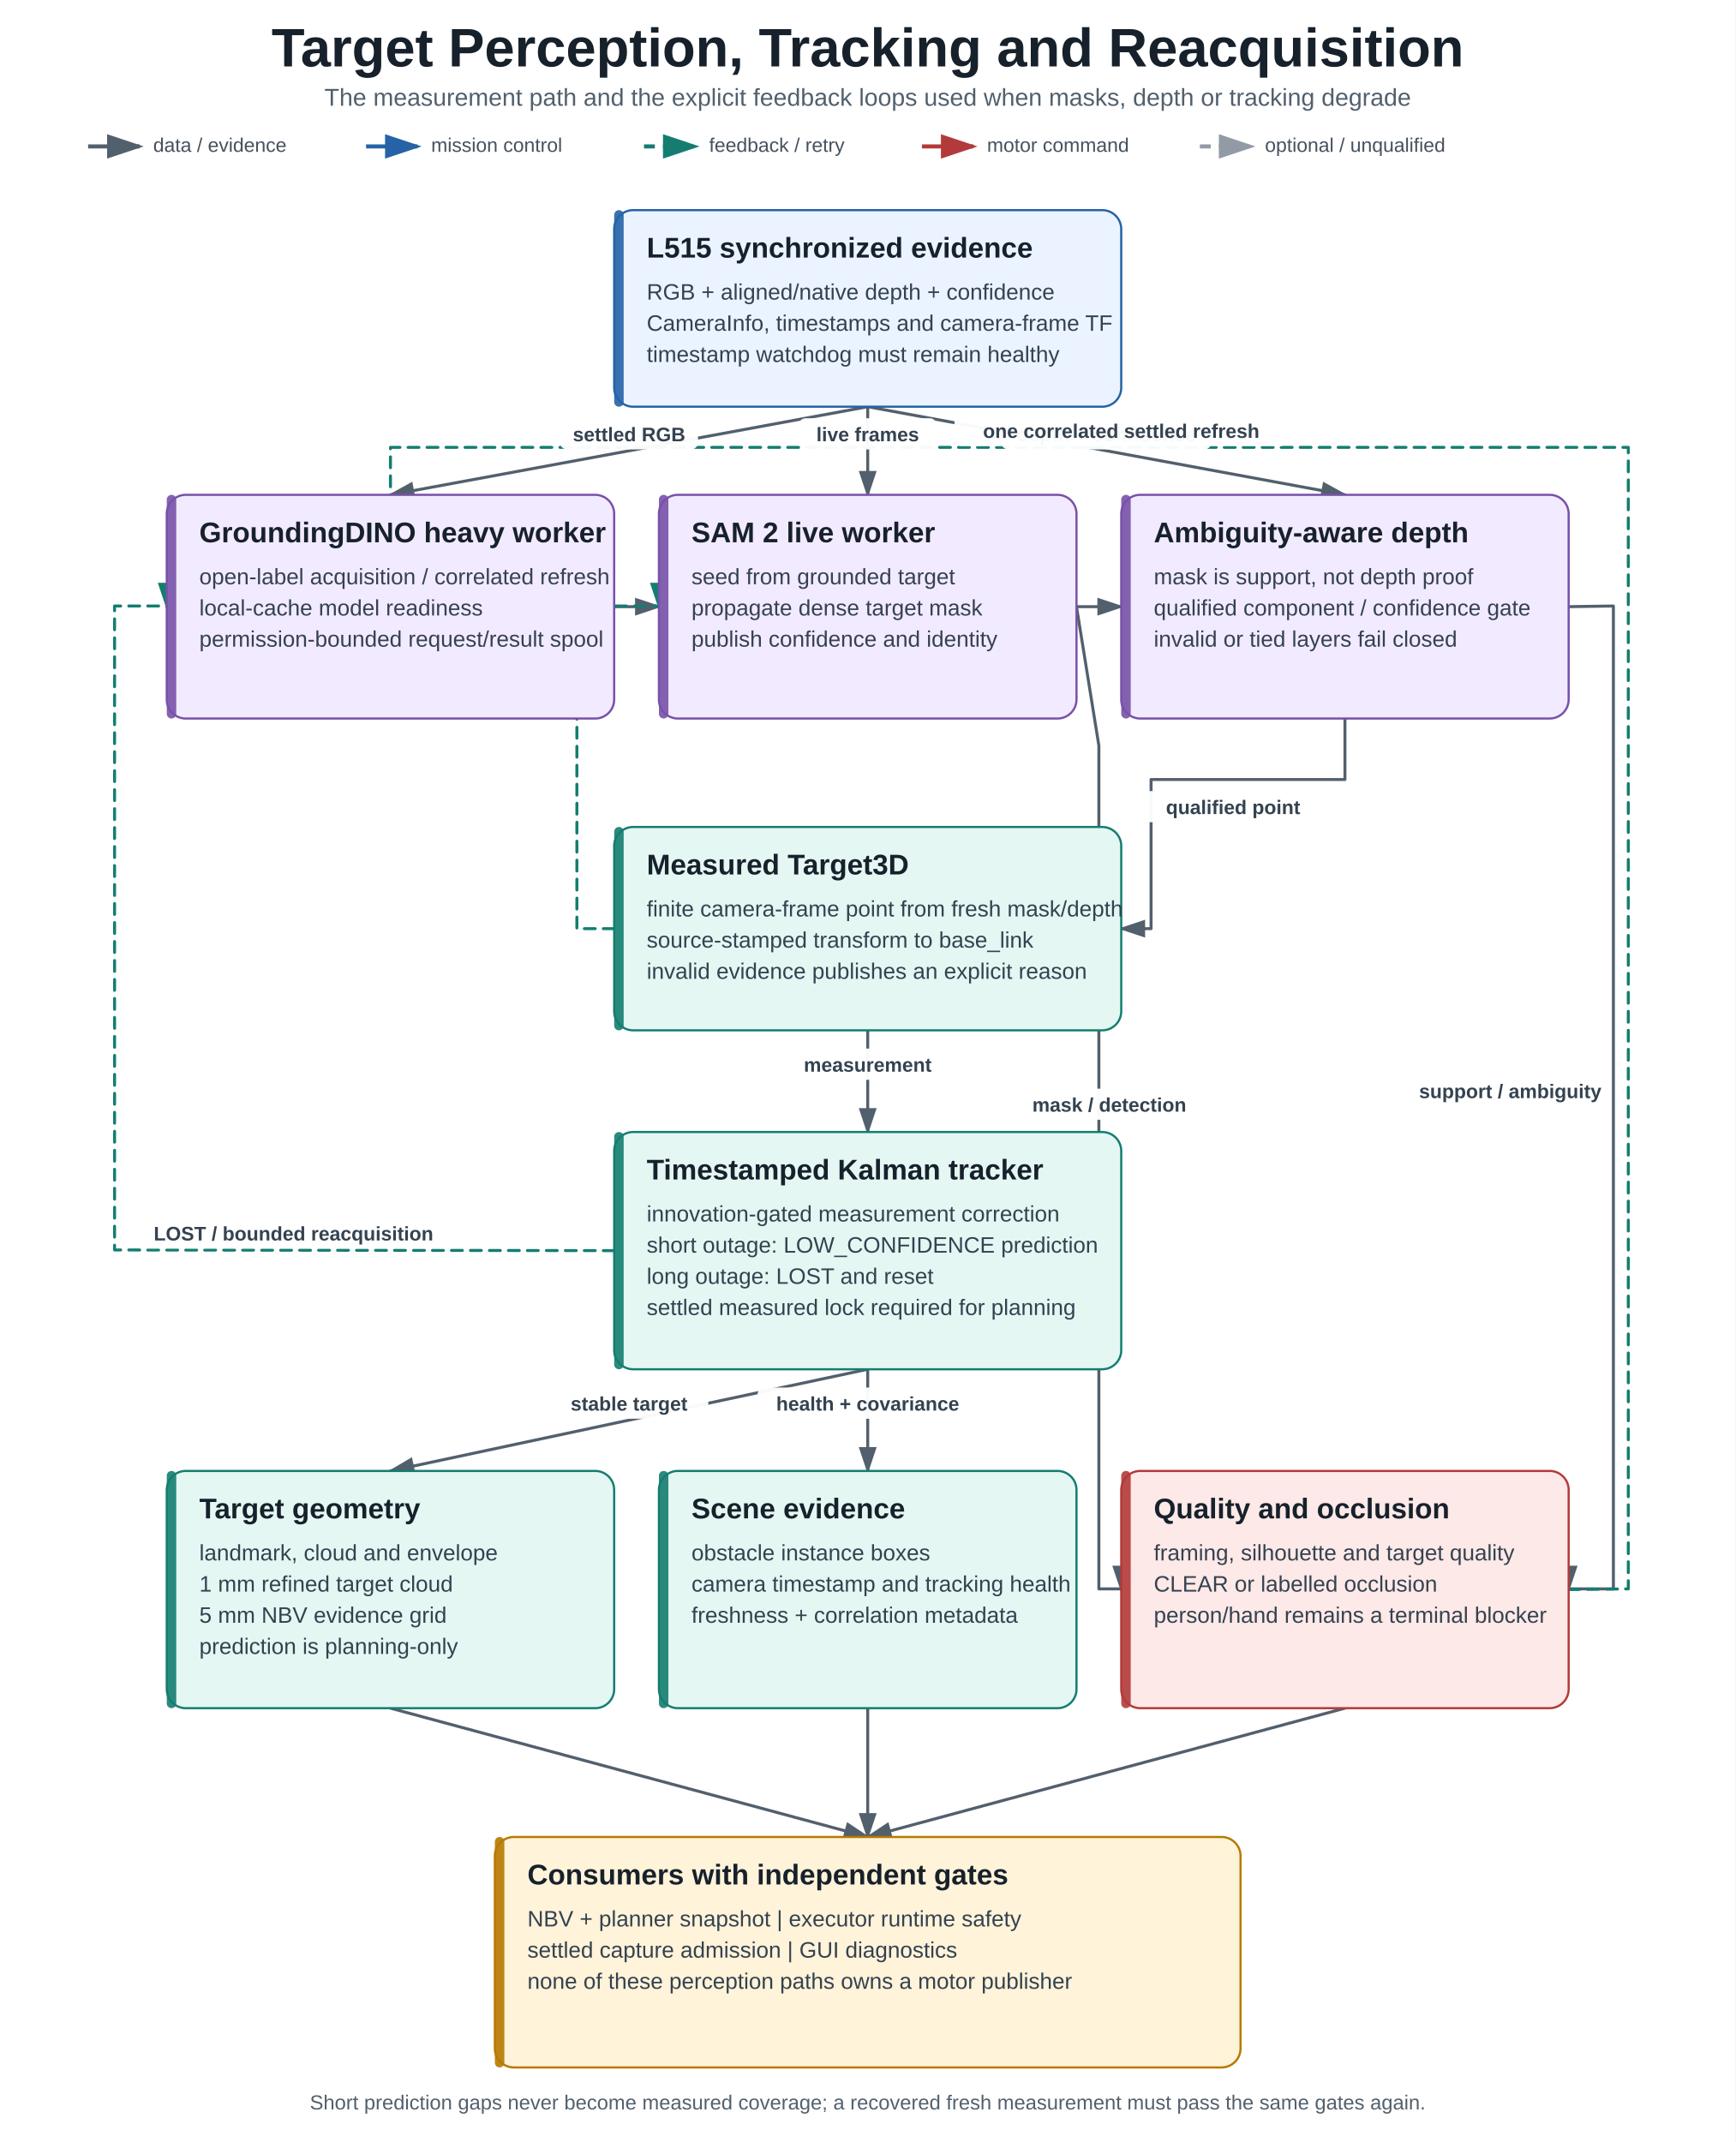
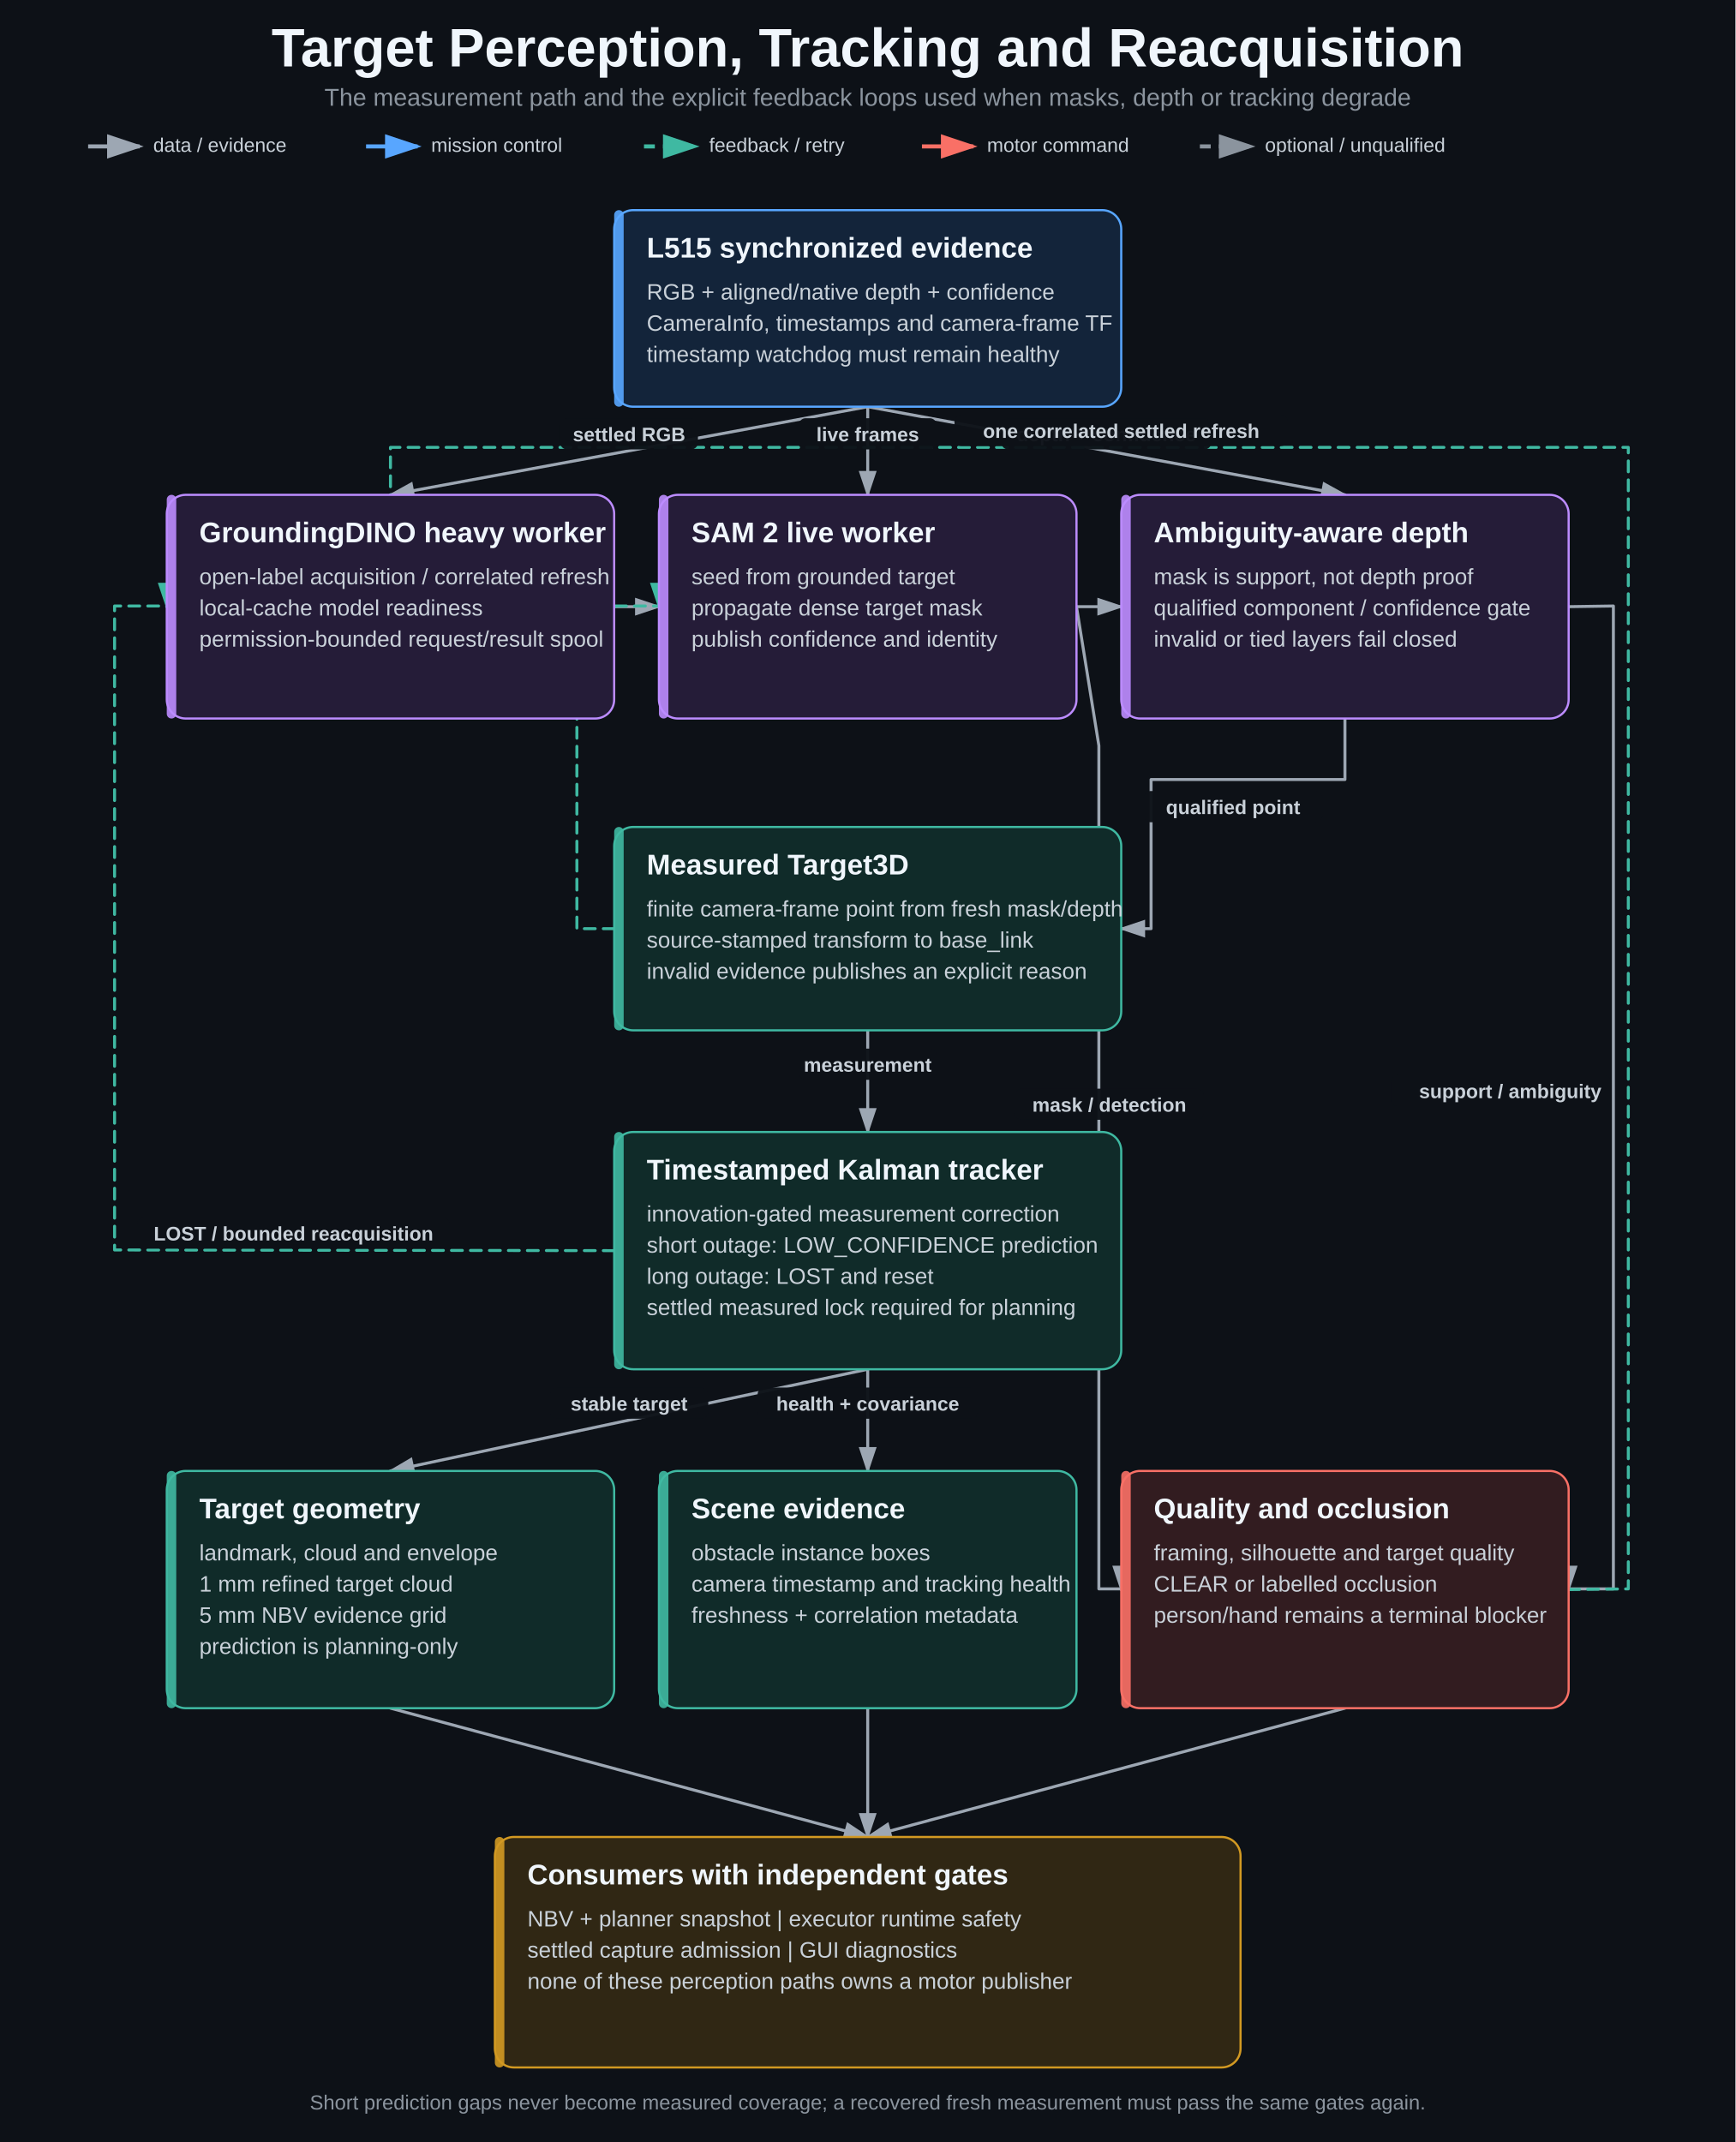
<svg xmlns="http://www.w3.org/2000/svg" width="1280" height="1580" viewBox="0 0 1280 1580" role="img">
  <defs>
    <marker id="data-arrow" markerWidth="10" markerHeight="10" refX="8" refY="3" orient="auto" markerUnits="strokeWidth">
-       <path d="M0,0 L0,6 L9,3 z" fill="#52606D" />
+       <path d="M0,0 L0,6 L9,3 z" fill="#9da7b3" />
    </marker>
    <marker id="control-arrow" markerWidth="10" markerHeight="10" refX="8" refY="3" orient="auto" markerUnits="strokeWidth">
-       <path d="M0,0 L0,6 L9,3 z" fill="#2563A6" />
+       <path d="M0,0 L0,6 L9,3 z" fill="#58a6ff" />
    </marker>
    <marker id="feedback-arrow" markerWidth="10" markerHeight="10" refX="8" refY="3" orient="auto" markerUnits="strokeWidth">
-       <path d="M0,0 L0,6 L9,3 z" fill="#147D70" />
+       <path d="M0,0 L0,6 L9,3 z" fill="#3fb9a2" />
    </marker>
    <marker id="command-arrow" markerWidth="10" markerHeight="10" refX="8" refY="3" orient="auto" markerUnits="strokeWidth">
-       <path d="M0,0 L0,6 L9,3 z" fill="#B33A3A" />
+       <path d="M0,0 L0,6 L9,3 z" fill="#f97066" />
    </marker>
    <marker id="optional-arrow" markerWidth="10" markerHeight="10" refX="8" refY="3" orient="auto" markerUnits="strokeWidth">
-       <path d="M0,0 L0,6 L9,3 z" fill="#929AA5" />
+       <path d="M0,0 L0,6 L9,3 z" fill="#8b949e" />
    </marker>
    <style>
- .title{font:700 40px Arial,Helvetica,sans-serif;fill:#17212B}
- .subtitle{font:18px Arial,Helvetica,sans-serif;fill:#52606D}
- .lane-title{font:700 20px Arial,Helvetica,sans-serif;fill:#24303C}
- .lane-subtitle{font:14px Arial,Helvetica,sans-serif;fill:#687684}
- .node-title{font:700 21px Arial,Helvetica,sans-serif;fill:#17212B}
- .detail{font:16.5px Arial,Helvetica,sans-serif;fill:#344250}
- .edge-label-bg{fill:#fff;fill-opacity:.96}
- .edge-label{font:700 14.5px Arial,Helvetica,sans-serif;fill:#344250}
- .badge{font:700 12.5px Arial,Helvetica,sans-serif;fill:#fff;letter-spacing:.35px}
- .legend{font:14.5px Arial,Helvetica,sans-serif;fill:#46515E}
- .note{font:15px Arial,Helvetica,sans-serif;fill:#52606D}
+ .title{font:700 40px Arial,Helvetica,sans-serif;fill:#f0f6fc}
+ .subtitle{font:18px Arial,Helvetica,sans-serif;fill:#8b949e}
+ .lane-title{font:700 20px Arial,Helvetica,sans-serif;fill:#f0f6fc}
+ .lane-subtitle{font:14px Arial,Helvetica,sans-serif;fill:#8b949e}
+ .node-title{font:700 21px Arial,Helvetica,sans-serif;fill:#f0f6fc}
+ .detail{font:16.5px Arial,Helvetica,sans-serif;fill:#c9d1d9}
+ .edge-label-bg{fill:#0d1117;fill-opacity:.96}
+ .edge-label{font:700 14.5px Arial,Helvetica,sans-serif;fill:#c9d1d9}
+ .badge{font:700 12.5px Arial,Helvetica,sans-serif;fill:#0d1117;letter-spacing:.35px}
+ .legend{font:14.5px Arial,Helvetica,sans-serif;fill:#c9d1d9}
+ .note{font:15px Arial,Helvetica,sans-serif;fill:#8b949e}
</style>
  </defs>
-   <rect width="100%" height="100%" fill="#FFFFFF" />
+   <rect width="100%" height="100%" fill="#0d1117" />
  <text x="640.0" y="49" class="title" text-anchor="middle">Target Perception, Tracking and Reacquisition</text>
  <text x="640.0" y="78" class="subtitle" text-anchor="middle">The measurement path and the explicit feedback loops used when masks, depth or tracking degrade</text>
-   <line x1="65" y1="108" x2="103" y2="108" stroke="#52606D" stroke-width="3" marker-end="url(#data-arrow)" />
+   <line x1="65" y1="108" x2="103" y2="108" stroke="#9da7b3" stroke-width="3" marker-end="url(#data-arrow)" />
  <text x="113" y="112" class="legend" text-anchor="start">data / evidence</text>
-   <line x1="270" y1="108" x2="308" y2="108" stroke="#2563A6" stroke-width="3" marker-end="url(#control-arrow)" />
+   <line x1="270" y1="108" x2="308" y2="108" stroke="#58a6ff" stroke-width="3" marker-end="url(#control-arrow)" />
  <text x="318" y="112" class="legend" text-anchor="start">mission control</text>
-   <line x1="475" y1="108" x2="513" y2="108" stroke="#147D70" stroke-width="3" stroke-dasharray="8 6" marker-end="url(#feedback-arrow)" />
+   <line x1="475" y1="108" x2="513" y2="108" stroke="#3fb9a2" stroke-width="3" stroke-dasharray="8 6" marker-end="url(#feedback-arrow)" />
  <text x="523" y="112" class="legend" text-anchor="start">feedback / retry</text>
-   <line x1="680" y1="108" x2="718" y2="108" stroke="#B33A3A" stroke-width="3" marker-end="url(#command-arrow)" />
+   <line x1="680" y1="108" x2="718" y2="108" stroke="#f97066" stroke-width="3" marker-end="url(#command-arrow)" />
  <text x="728" y="112" class="legend" text-anchor="start">motor command</text>
-   <line x1="885" y1="108" x2="923" y2="108" stroke="#929AA5" stroke-width="3" stroke-dasharray="8 6" marker-end="url(#optional-arrow)" />
+   <line x1="885" y1="108" x2="923" y2="108" stroke="#8b949e" stroke-width="3" stroke-dasharray="8 6" marker-end="url(#optional-arrow)" />
  <text x="933" y="112" class="legend" text-anchor="start">optional / unqualified</text>
-   <polyline points="640,300 288.0,365" fill="none" stroke="#52606D" stroke-width="2.2" stroke-linecap="round" stroke-linejoin="round" marker-end="url(#data-arrow)" />
-   <polyline points="640,300 640.0,365" fill="none" stroke="#52606D" stroke-width="2.2" stroke-linecap="round" stroke-linejoin="round" marker-end="url(#data-arrow)" />
-   <polyline points="640,300 992,365" fill="none" stroke="#52606D" stroke-width="2.2" stroke-linecap="round" stroke-linejoin="round" marker-end="url(#data-arrow)" />
-   <polyline points="453.0,447.5 486,447.5" fill="none" stroke="#52606D" stroke-width="2.2" stroke-linecap="round" stroke-linejoin="round" marker-end="url(#data-arrow)" />
-   <polyline points="794.0,447.5 827,447.5" fill="none" stroke="#52606D" stroke-width="2.2" stroke-linecap="round" stroke-linejoin="round" marker-end="url(#data-arrow)" />
-   <polyline points="992,530 992,575 849,575 849,685 827,685.0" fill="none" stroke="#52606D" stroke-width="2.2" stroke-linecap="round" stroke-linejoin="round" marker-end="url(#data-arrow)" />
-   <polyline points="640,760 640,835" fill="none" stroke="#52606D" stroke-width="2.2" stroke-linecap="round" stroke-linejoin="round" marker-end="url(#data-arrow)" />
-   <polyline points="640,1010 288.0,1085" fill="none" stroke="#52606D" stroke-width="2.2" stroke-linecap="round" stroke-linejoin="round" marker-end="url(#data-arrow)" />
-   <polyline points="640,1010 640.0,1085" fill="none" stroke="#52606D" stroke-width="2.2" stroke-linecap="round" stroke-linejoin="round" marker-end="url(#data-arrow)" />
-   <polyline points="1157.0,447.5 1190.0,447 1190.0,1172 1157.0,1172 1157.0,1172.5" fill="none" stroke="#52606D" stroke-width="2.2" stroke-linecap="round" stroke-linejoin="round" marker-end="url(#data-arrow)" />
-   <polyline points="794.0,447.5 810.5,550 810.5,1172 827,1172 827,1172.5" fill="none" stroke="#52606D" stroke-width="2.2" stroke-linecap="round" stroke-linejoin="round" marker-end="url(#data-arrow)" />
-   <polyline points="288.0,1260 640.0,1355" fill="none" stroke="#52606D" stroke-width="2.2" stroke-linecap="round" stroke-linejoin="round" marker-end="url(#data-arrow)" />
-   <polyline points="640.0,1260 640.0,1355" fill="none" stroke="#52606D" stroke-width="2.2" stroke-linecap="round" stroke-linejoin="round" marker-end="url(#data-arrow)" />
-   <polyline points="992,1260 640.0,1355" fill="none" stroke="#52606D" stroke-width="2.2" stroke-linecap="round" stroke-linejoin="round" marker-end="url(#data-arrow)" />
-   <polyline points="453,922.5 84.5,922 84.5,447 123.0,447 123.0,447.5" fill="none" stroke="#147D70" stroke-width="2.2" stroke-linecap="round" stroke-linejoin="round" stroke-dasharray="8 6" marker-end="url(#feedback-arrow)" />
-   <polyline points="1157.0,1172.5 1201.0,1172 1201.0,330 288.0,330 288.0,365 453.0,447.5" fill="none" stroke="#147D70" stroke-width="2.2" stroke-linecap="round" stroke-linejoin="round" stroke-dasharray="8 6" marker-end="url(#feedback-arrow)" />
-   <polyline points="453,685.0 425.5,685 425.5,447 486,447 486,447.5" fill="none" stroke="#147D70" stroke-width="2.2" stroke-linecap="round" stroke-linejoin="round" stroke-dasharray="8 6" marker-end="url(#feedback-arrow)" />
-   <rect x="453" y="155" width="374" height="145" rx="14" fill="#EAF3FF" stroke="#2563A6" stroke-width="1.6" />
-   <rect x="453" y="155" width="7" height="145" rx="3.5" fill="#2563A6" opacity="0.9" />
+   <polyline points="640,300 288.0,365" fill="none" stroke="#9da7b3" stroke-width="2.2" stroke-linecap="round" stroke-linejoin="round" marker-end="url(#data-arrow)" />
+   <polyline points="640,300 640.0,365" fill="none" stroke="#9da7b3" stroke-width="2.2" stroke-linecap="round" stroke-linejoin="round" marker-end="url(#data-arrow)" />
+   <polyline points="640,300 992,365" fill="none" stroke="#9da7b3" stroke-width="2.2" stroke-linecap="round" stroke-linejoin="round" marker-end="url(#data-arrow)" />
+   <polyline points="453.0,447.5 486,447.5" fill="none" stroke="#9da7b3" stroke-width="2.2" stroke-linecap="round" stroke-linejoin="round" marker-end="url(#data-arrow)" />
+   <polyline points="794.0,447.5 827,447.5" fill="none" stroke="#9da7b3" stroke-width="2.2" stroke-linecap="round" stroke-linejoin="round" marker-end="url(#data-arrow)" />
+   <polyline points="992,530 992,575 849,575 849,685 827,685.0" fill="none" stroke="#9da7b3" stroke-width="2.2" stroke-linecap="round" stroke-linejoin="round" marker-end="url(#data-arrow)" />
+   <polyline points="640,760 640,835" fill="none" stroke="#9da7b3" stroke-width="2.2" stroke-linecap="round" stroke-linejoin="round" marker-end="url(#data-arrow)" />
+   <polyline points="640,1010 288.0,1085" fill="none" stroke="#9da7b3" stroke-width="2.2" stroke-linecap="round" stroke-linejoin="round" marker-end="url(#data-arrow)" />
+   <polyline points="640,1010 640.0,1085" fill="none" stroke="#9da7b3" stroke-width="2.2" stroke-linecap="round" stroke-linejoin="round" marker-end="url(#data-arrow)" />
+   <polyline points="1157.0,447.5 1190.0,447 1190.0,1172 1157.0,1172 1157.0,1172.5" fill="none" stroke="#9da7b3" stroke-width="2.2" stroke-linecap="round" stroke-linejoin="round" marker-end="url(#data-arrow)" />
+   <polyline points="794.0,447.5 810.5,550 810.5,1172 827,1172 827,1172.5" fill="none" stroke="#9da7b3" stroke-width="2.2" stroke-linecap="round" stroke-linejoin="round" marker-end="url(#data-arrow)" />
+   <polyline points="288.0,1260 640.0,1355" fill="none" stroke="#9da7b3" stroke-width="2.2" stroke-linecap="round" stroke-linejoin="round" marker-end="url(#data-arrow)" />
+   <polyline points="640.0,1260 640.0,1355" fill="none" stroke="#9da7b3" stroke-width="2.2" stroke-linecap="round" stroke-linejoin="round" marker-end="url(#data-arrow)" />
+   <polyline points="992,1260 640.0,1355" fill="none" stroke="#9da7b3" stroke-width="2.2" stroke-linecap="round" stroke-linejoin="round" marker-end="url(#data-arrow)" />
+   <polyline points="453,922.5 84.5,922 84.5,447 123.0,447 123.0,447.5" fill="none" stroke="#3fb9a2" stroke-width="2.2" stroke-linecap="round" stroke-linejoin="round" stroke-dasharray="8 6" marker-end="url(#feedback-arrow)" />
+   <polyline points="1157.0,1172.5 1201.0,1172 1201.0,330 288.0,330 288.0,365 453.0,447.5" fill="none" stroke="#3fb9a2" stroke-width="2.2" stroke-linecap="round" stroke-linejoin="round" stroke-dasharray="8 6" marker-end="url(#feedback-arrow)" />
+   <polyline points="453,685.0 425.5,685 425.5,447 486,447 486,447.5" fill="none" stroke="#3fb9a2" stroke-width="2.2" stroke-linecap="round" stroke-linejoin="round" stroke-dasharray="8 6" marker-end="url(#feedback-arrow)" />
+   <rect x="453" y="155" width="374" height="145" rx="14" fill="#13243a" stroke="#58a6ff" stroke-width="1.6" />
+   <rect x="453" y="155" width="7" height="145" rx="3.5" fill="#58a6ff" opacity="0.9" />
  <text x="477" y="190" class="node-title" text-anchor="start">L515 synchronized evidence</text>
  <text x="477" y="221" class="detail" text-anchor="start">
    <tspan x="477" dy="0">RGB + aligned/native depth + confidence</tspan>
    <tspan x="477" dy="23">CameraInfo, timestamps and camera-frame TF</tspan>
    <tspan x="477" dy="23">timestamp watchdog must remain healthy</tspan>
  </text>
-   <rect x="123.0" y="365" width="330.0" height="165" rx="14" fill="#F2EAFF" stroke="#7851A9" stroke-width="1.6" />
-   <rect x="123.0" y="365" width="7" height="165" rx="3.5" fill="#7851A9" opacity="0.9" />
+   <rect x="123.0" y="365" width="330.0" height="165" rx="14" fill="#251c38" stroke="#bc8cff" stroke-width="1.6" />
+   <rect x="123.0" y="365" width="7" height="165" rx="3.5" fill="#bc8cff" opacity="0.9" />
  <text x="147.0" y="400" class="node-title" text-anchor="start">GroundingDINO heavy worker</text>
  <text x="147.0" y="431" class="detail" text-anchor="start">
    <tspan x="147.0" dy="0">open-label acquisition / correlated refresh</tspan>
    <tspan x="147.0" dy="23">local-cache model readiness</tspan>
    <tspan x="147.0" dy="23">permission-bounded request/result spool</tspan>
  </text>
-   <rect x="486" y="365" width="308.0" height="165" rx="14" fill="#F2EAFF" stroke="#7851A9" stroke-width="1.6" />
-   <rect x="486" y="365" width="7" height="165" rx="3.5" fill="#7851A9" opacity="0.9" />
+   <rect x="486" y="365" width="308.0" height="165" rx="14" fill="#251c38" stroke="#bc8cff" stroke-width="1.6" />
+   <rect x="486" y="365" width="7" height="165" rx="3.5" fill="#bc8cff" opacity="0.9" />
  <text x="510" y="400" class="node-title" text-anchor="start">SAM 2 live worker</text>
  <text x="510" y="431" class="detail" text-anchor="start">
    <tspan x="510" dy="0">seed from grounded target</tspan>
    <tspan x="510" dy="23">propagate dense target mask</tspan>
    <tspan x="510" dy="23">publish confidence and identity</tspan>
  </text>
-   <rect x="827" y="365" width="330.0" height="165" rx="14" fill="#F2EAFF" stroke="#7851A9" stroke-width="1.6" />
-   <rect x="827" y="365" width="7" height="165" rx="3.5" fill="#7851A9" opacity="0.9" />
+   <rect x="827" y="365" width="330.0" height="165" rx="14" fill="#251c38" stroke="#bc8cff" stroke-width="1.6" />
+   <rect x="827" y="365" width="7" height="165" rx="3.5" fill="#bc8cff" opacity="0.9" />
  <text x="851" y="400" class="node-title" text-anchor="start">Ambiguity-aware depth</text>
  <text x="851" y="431" class="detail" text-anchor="start">
    <tspan x="851" dy="0">mask is support, not depth proof</tspan>
    <tspan x="851" dy="23">qualified component / confidence gate</tspan>
    <tspan x="851" dy="23">invalid or tied layers fail closed</tspan>
  </text>
-   <rect x="453" y="610" width="374" height="150" rx="14" fill="#E5F7F3" stroke="#147D70" stroke-width="1.6" />
-   <rect x="453" y="610" width="7" height="150" rx="3.5" fill="#147D70" opacity="0.9" />
+   <rect x="453" y="610" width="374" height="150" rx="14" fill="#102b29" stroke="#3fb9a2" stroke-width="1.6" />
+   <rect x="453" y="610" width="7" height="150" rx="3.5" fill="#3fb9a2" opacity="0.9" />
  <text x="477" y="645" class="node-title" text-anchor="start">Measured Target3D</text>
  <text x="477" y="676" class="detail" text-anchor="start">
    <tspan x="477" dy="0">finite camera-frame point from fresh mask/depth</tspan>
    <tspan x="477" dy="23">source-stamped transform to base_link</tspan>
    <tspan x="477" dy="23">invalid evidence publishes an explicit reason</tspan>
  </text>
-   <rect x="453" y="835" width="374" height="175" rx="14" fill="#E5F7F3" stroke="#147D70" stroke-width="1.6" />
-   <rect x="453" y="835" width="7" height="175" rx="3.5" fill="#147D70" opacity="0.9" />
+   <rect x="453" y="835" width="374" height="175" rx="14" fill="#102b29" stroke="#3fb9a2" stroke-width="1.6" />
+   <rect x="453" y="835" width="7" height="175" rx="3.5" fill="#3fb9a2" opacity="0.9" />
  <text x="477" y="870" class="node-title" text-anchor="start">Timestamped Kalman tracker</text>
  <text x="477" y="901" class="detail" text-anchor="start">
    <tspan x="477" dy="0">innovation-gated measurement correction</tspan>
    <tspan x="477" dy="23">short outage: LOW_CONFIDENCE prediction</tspan>
    <tspan x="477" dy="23">long outage: LOST and reset</tspan>
    <tspan x="477" dy="23">settled measured lock required for planning</tspan>
  </text>
-   <rect x="123.0" y="1085" width="330.0" height="175" rx="14" fill="#E5F7F3" stroke="#147D70" stroke-width="1.6" />
-   <rect x="123.0" y="1085" width="7" height="175" rx="3.5" fill="#147D70" opacity="0.9" />
+   <rect x="123.0" y="1085" width="330.0" height="175" rx="14" fill="#102b29" stroke="#3fb9a2" stroke-width="1.6" />
+   <rect x="123.0" y="1085" width="7" height="175" rx="3.5" fill="#3fb9a2" opacity="0.9" />
  <text x="147.0" y="1120" class="node-title" text-anchor="start">Target geometry</text>
  <text x="147.0" y="1151" class="detail" text-anchor="start">
    <tspan x="147.0" dy="0">landmark, cloud and envelope</tspan>
    <tspan x="147.0" dy="23">1 mm refined target cloud</tspan>
    <tspan x="147.0" dy="23">5 mm NBV evidence grid</tspan>
    <tspan x="147.0" dy="23">prediction is planning-only</tspan>
  </text>
-   <rect x="486" y="1085" width="308.0" height="175" rx="14" fill="#E5F7F3" stroke="#147D70" stroke-width="1.6" />
-   <rect x="486" y="1085" width="7" height="175" rx="3.5" fill="#147D70" opacity="0.9" />
+   <rect x="486" y="1085" width="308.0" height="175" rx="14" fill="#102b29" stroke="#3fb9a2" stroke-width="1.6" />
+   <rect x="486" y="1085" width="7" height="175" rx="3.5" fill="#3fb9a2" opacity="0.9" />
  <text x="510" y="1120" class="node-title" text-anchor="start">Scene evidence</text>
  <text x="510" y="1151" class="detail" text-anchor="start">
    <tspan x="510" dy="0">obstacle instance boxes</tspan>
    <tspan x="510" dy="23">camera timestamp and tracking health</tspan>
    <tspan x="510" dy="23">freshness + correlation metadata</tspan>
  </text>
-   <rect x="827" y="1085" width="330.0" height="175" rx="14" fill="#FDE9E7" stroke="#B33A3A" stroke-width="1.6" />
-   <rect x="827" y="1085" width="7" height="175" rx="3.5" fill="#B33A3A" opacity="0.9" />
+   <rect x="827" y="1085" width="330.0" height="175" rx="14" fill="#321c20" stroke="#f97066" stroke-width="1.6" />
+   <rect x="827" y="1085" width="7" height="175" rx="3.5" fill="#f97066" opacity="0.9" />
  <text x="851" y="1120" class="node-title" text-anchor="start">Quality and occlusion</text>
  <text x="851" y="1151" class="detail" text-anchor="start">
    <tspan x="851" dy="0">framing, silhouette and target quality</tspan>
    <tspan x="851" dy="23">CLEAR or labelled occlusion</tspan>
    <tspan x="851" dy="23">person/hand remains a terminal blocker</tspan>
  </text>
-   <rect x="365.0" y="1355" width="550.0" height="170" rx="14" fill="#FFF3D9" stroke="#B77900" stroke-width="1.6" />
-   <rect x="365.0" y="1355" width="7" height="170" rx="3.5" fill="#B77900" opacity="0.9" />
+   <rect x="365.0" y="1355" width="550.0" height="170" rx="14" fill="#302714" stroke="#d29922" stroke-width="1.6" />
+   <rect x="365.0" y="1355" width="7" height="170" rx="3.5" fill="#d29922" opacity="0.9" />
  <text x="389.0" y="1390" class="node-title" text-anchor="start">Consumers with independent gates</text>
  <text x="389.0" y="1421" class="detail" text-anchor="start">
    <tspan x="389.0" dy="0">NBV + planner snapshot | executor runtime safety</tspan>
    <tspan x="389.0" dy="23">settled capture admission | GUI diagnostics</tspan>
    <tspan x="389.0" dy="23">none of these perception paths owns a motor publisher</tspan>
  </text>
  <rect x="413.2" y="308.5" width="101.6" height="23" rx="5" class="edge-label-bg" />
  <text x="464" y="325.5" class="edge-label" text-anchor="middle">settled RGB</text>
  <rect x="589.2" y="308.5" width="101.6" height="23" rx="5" class="edge-label-bg" />
  <text x="640.0" y="325.5" class="edge-label" text-anchor="middle">live frames</text>
  <rect x="738.6" y="308.5" width="154.8" height="23" rx="5" class="edge-label-bg" />
  <text x="816" y="325.5" class="edge-label" text-anchor="middle">depth + confidence</text>
  <rect x="843.5" y="583.5" width="132.0" height="23" rx="5" class="edge-label-bg" />
  <text x="909.5" y="600.5" class="edge-label" text-anchor="middle">qualified point</text>
  <rect x="589.2" y="773.5" width="101.6" height="23" rx="5" class="edge-label-bg" />
  <text x="640" y="790.5" class="edge-label" text-anchor="middle">measurement</text>
  <rect x="405.6" y="1023.5" width="116.8" height="23" rx="5" class="edge-label-bg" />
  <text x="464" y="1040.5" class="edge-label" text-anchor="middle">stable target</text>
  <rect x="558.8" y="1023.5" width="162.4" height="23" rx="5" class="edge-label-bg" />
  <text x="640.0" y="1040.5" class="edge-label" text-anchor="middle">health + covariance</text>
  <rect x="1025.8" y="793" width="162.4" height="23" rx="5" class="edge-label-bg" />
  <text x="1181.2" y="810" class="edge-label" text-anchor="end">support / ambiguity</text>
  <rect x="748.4" y="803" width="139.6" height="23" rx="5" class="edge-label-bg" />
  <text x="818.2" y="820" class="edge-label" text-anchor="middle">mask / detection</text>
  <rect x="101.1" y="898" width="230.8" height="23" rx="5" class="edge-label-bg" />
  <text x="216.5" y="915" class="edge-label" text-anchor="middle">LOST / bounded reacquisition</text>
  <rect x="704" y="306" width="246.0" height="23" rx="5" class="edge-label-bg" />
  <text x="827" y="323" class="edge-label" text-anchor="middle">one correlated settled refresh</text>
  <text x="640.0" y="1556" class="note" text-anchor="middle">Short prediction gaps never become measured coverage; a recovered fresh measurement must pass the same gates again.</text>
</svg>
